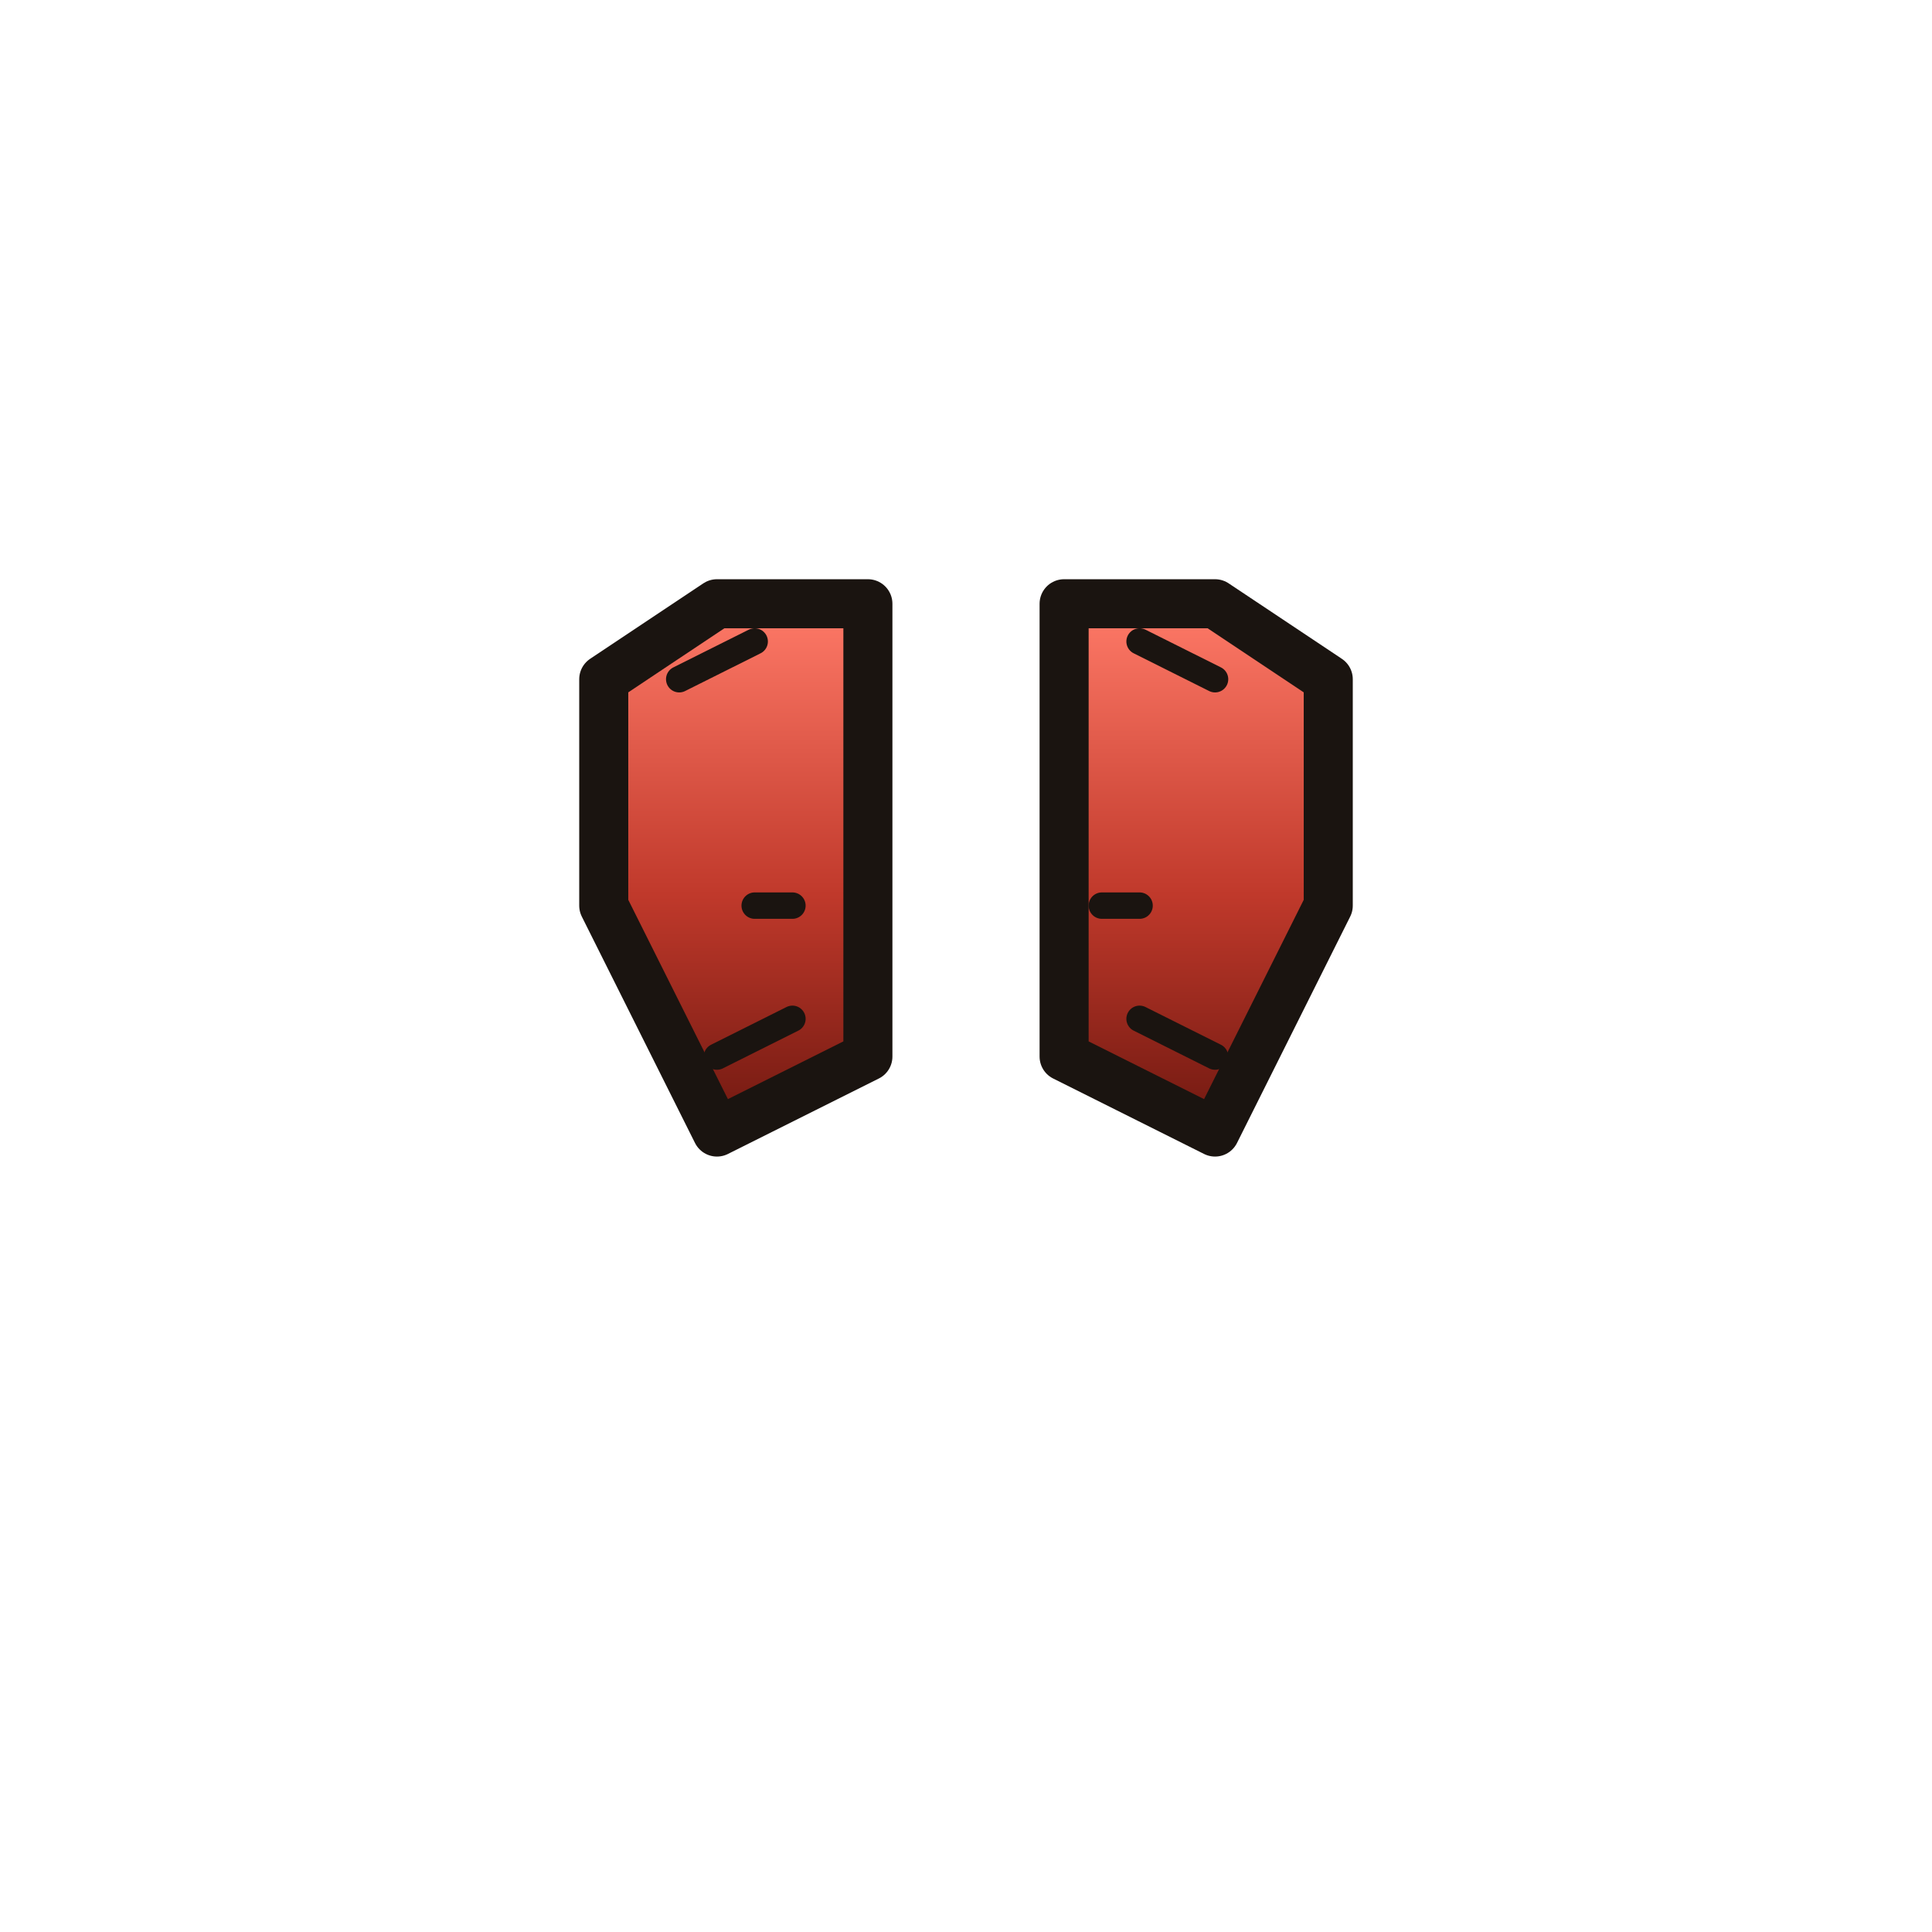
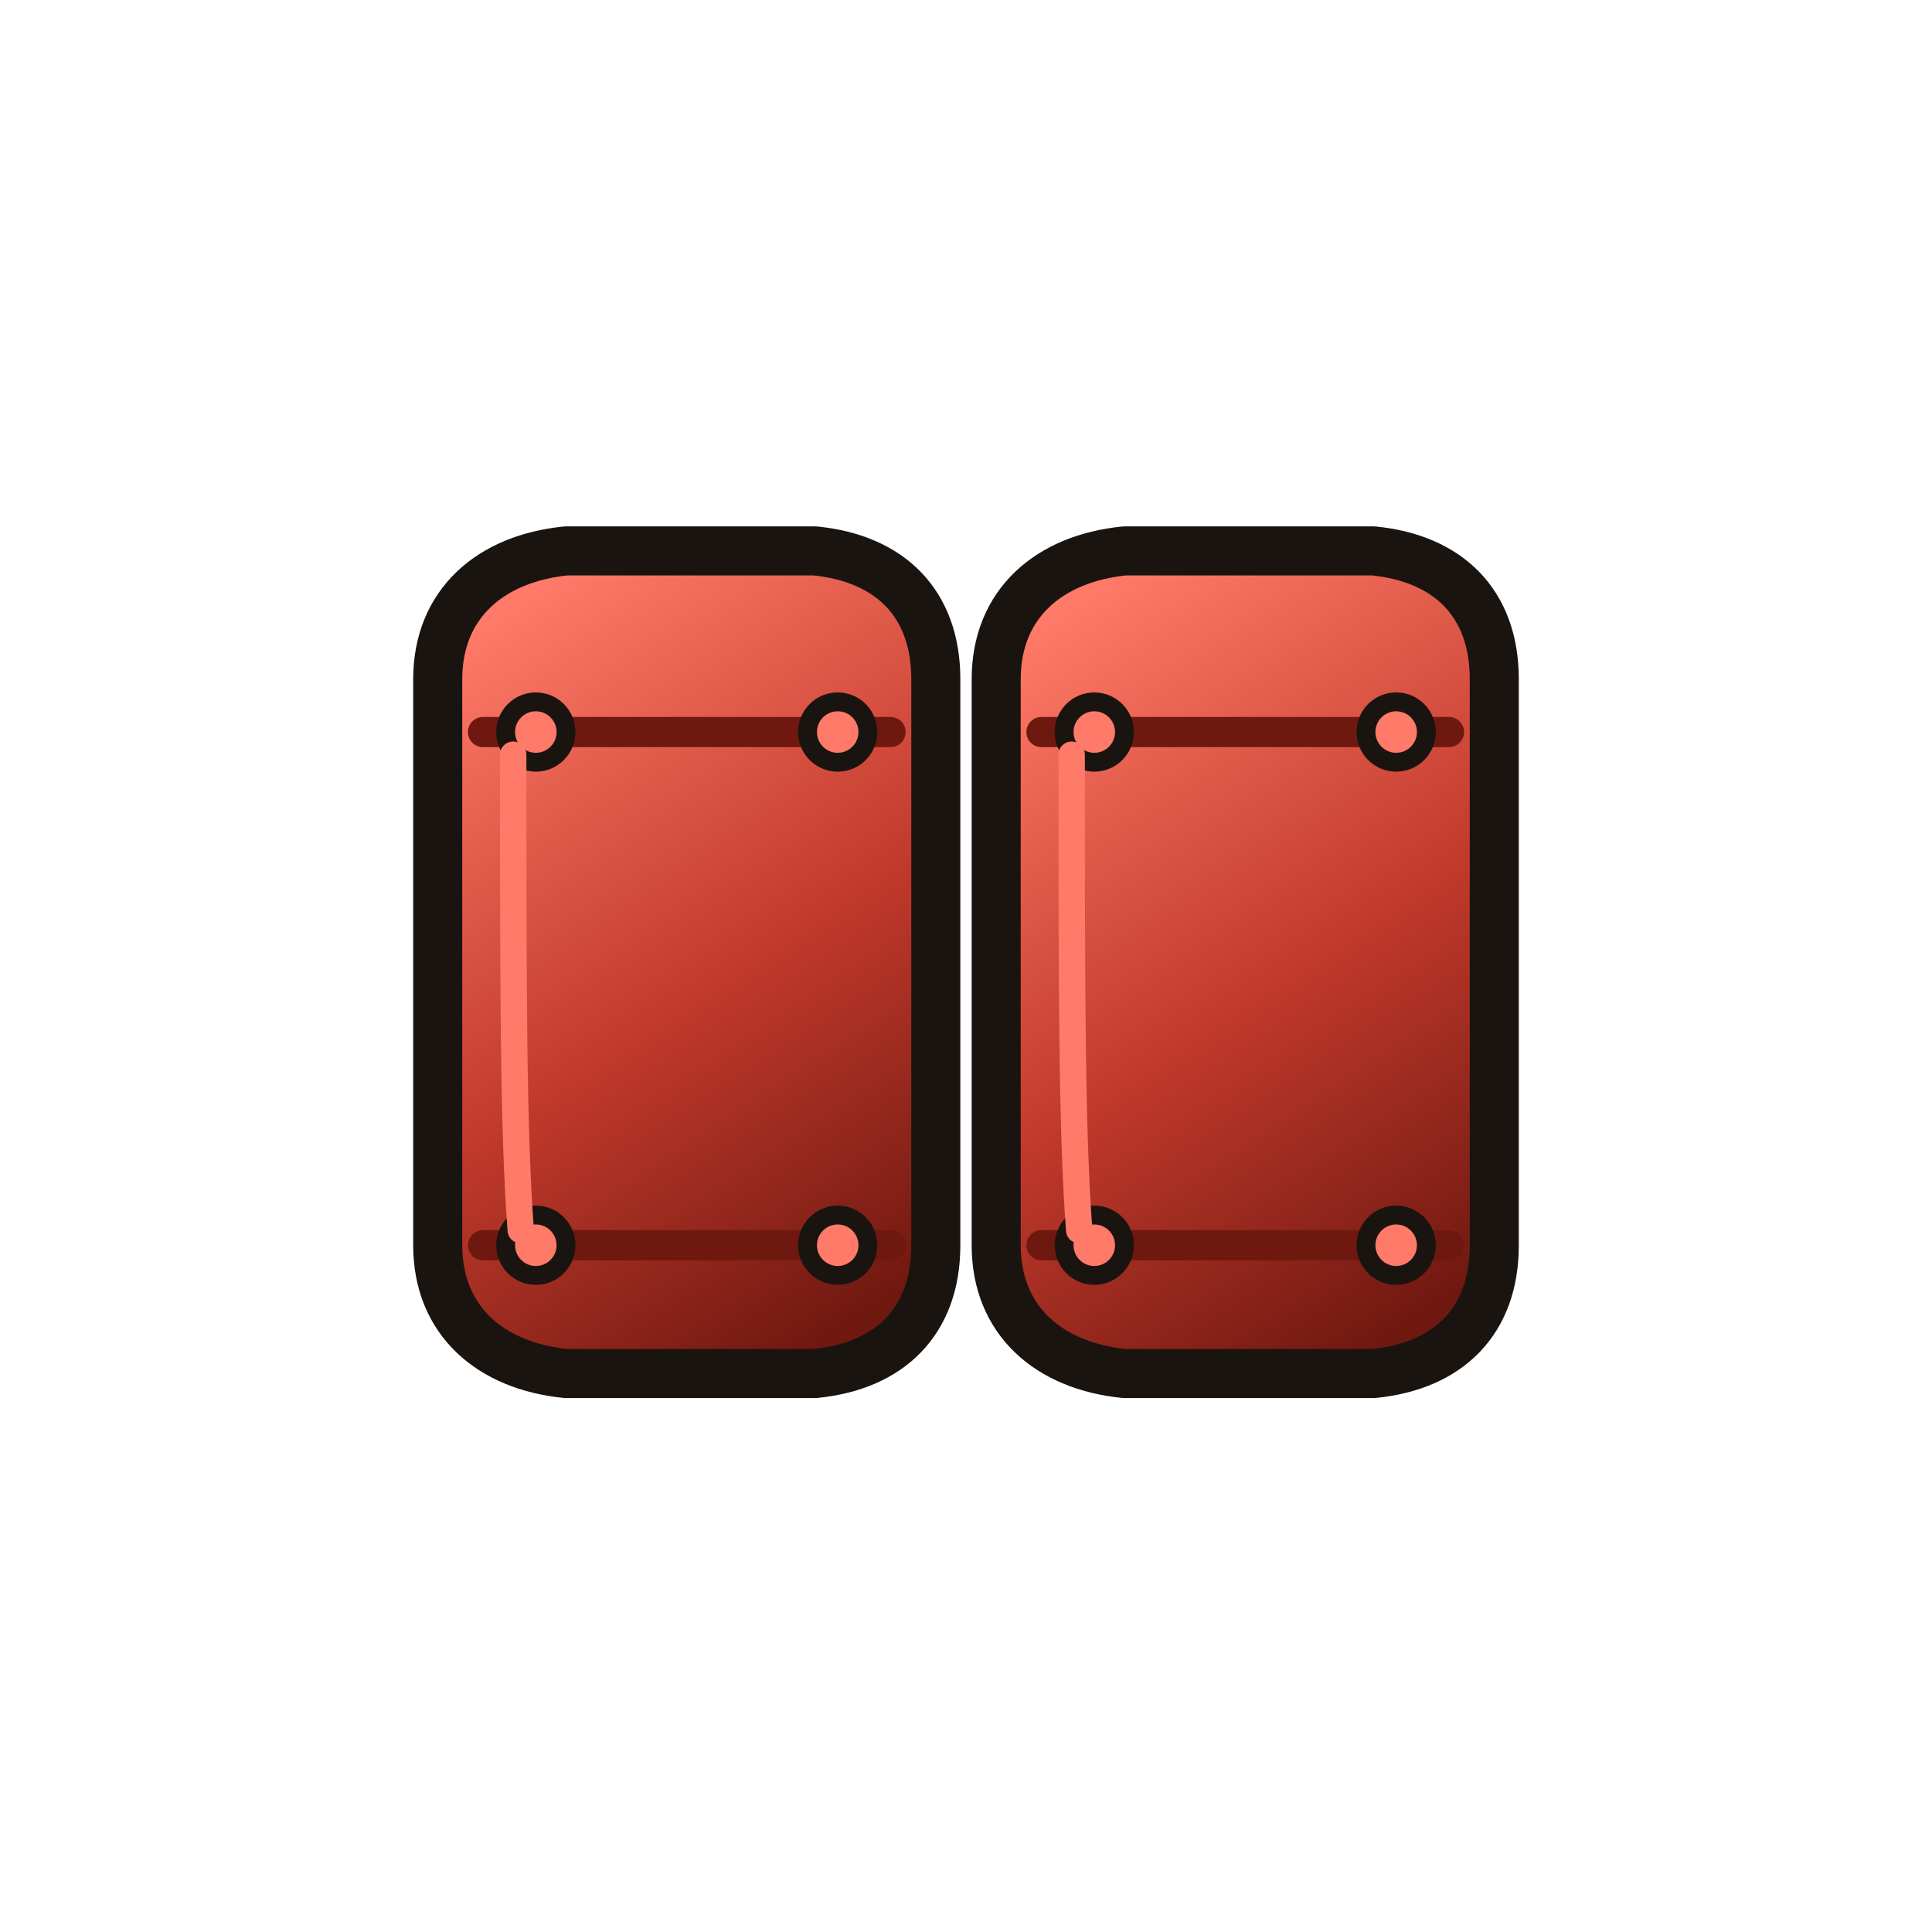
<svg xmlns="http://www.w3.org/2000/svg" viewBox="0 0 512 512">
  <defs>
-     <linearGradient id="krylth_d_hide_bracers_b" x1="0" y1="0" x2="0" y2="1">
+     <linearGradient id="krylth_d_hide_bracers_b" x1="0.3" y1="0" x2="0.7" y2="1">
      <stop offset="0" stop-color="#ff7a68" />
      <stop offset="0.55" stop-color="#c0392b" />
      <stop offset="1" stop-color="#6f1810" />
    </linearGradient>
  </defs>
  <g stroke="#1a1410" stroke-width="13" stroke-linejoin="round" stroke-linecap="round">
-     <path d="M160 240 L160 180 L190 160 L230 160 L230 280 L190 300 Z" fill="url(#krylth_d_hide_bracers_b)" />
-     <path d="M352 240 L352 180 L322 160 L282 160 L282 280 L322 300 Z" fill="url(#krylth_d_hide_bracers_b)" />
-     <path d="M180 180 L200 170 M200 240 L210 240 M190 280 L210 270" stroke="#1a1410" stroke-width="7" />
-     <path d="M322 180 L302 170 M302 240 L292 240 M322 280 L302 270" stroke="#1a1410" stroke-width="7" />
+     <path d="M 116 180 C 116 160 130 148 150 146 L 216 146 C 236 148 248 160 248 180 L 248 330 C 248 350 236 362 216 364 L 150 364 C 130 362 116 350 116 330 Z" fill="url(#krylth_d_hide_bracers_b)" />
+     <path d="M 128 194 L 236 194 M 128 330 L 236 330" stroke="#6f1810" stroke-width="8" fill="none" />
+     <circle cx="142" cy="194" r="8" fill="#ff7a68" stroke="#1a1410" stroke-width="5" />
+     <circle cx="222" cy="194" r="8" fill="#ff7a68" stroke="#1a1410" stroke-width="5" />
+     <circle cx="142" cy="330" r="8" fill="#ff7a68" stroke="#1a1410" stroke-width="5" />
+     <circle cx="222" cy="330" r="8" fill="#ff7a68" stroke="#1a1410" stroke-width="5" />
+     <path d="M 136 200 C 136 260 136 300 138 326" stroke="#ff7a68" stroke-width="7" fill="none" stroke-linecap="round" />
+     <path d="M 264 180 C 264 160 278 148 298 146 L 364 146 C 384 148 396 160 396 180 L 396 330 C 396 350 384 362 364 364 L 298 364 C 278 362 264 350 264 330 Z" fill="url(#krylth_d_hide_bracers_b)" />
+     <path d="M 276 194 L 384 194 M 276 330 L 384 330" stroke="#6f1810" stroke-width="8" fill="none" />
+     <circle cx="290" cy="194" r="8" fill="#ff7a68" stroke="#1a1410" stroke-width="5" />
+     <circle cx="370" cy="194" r="8" fill="#ff7a68" stroke="#1a1410" stroke-width="5" />
+     <circle cx="290" cy="330" r="8" fill="#ff7a68" stroke="#1a1410" stroke-width="5" />
+     <circle cx="370" cy="330" r="8" fill="#ff7a68" stroke="#1a1410" stroke-width="5" />
+     <path d="M 284 200 C 284 260 284 300 286 326" stroke="#ff7a68" stroke-width="7" fill="none" stroke-linecap="round" />
  </g>
</svg>
